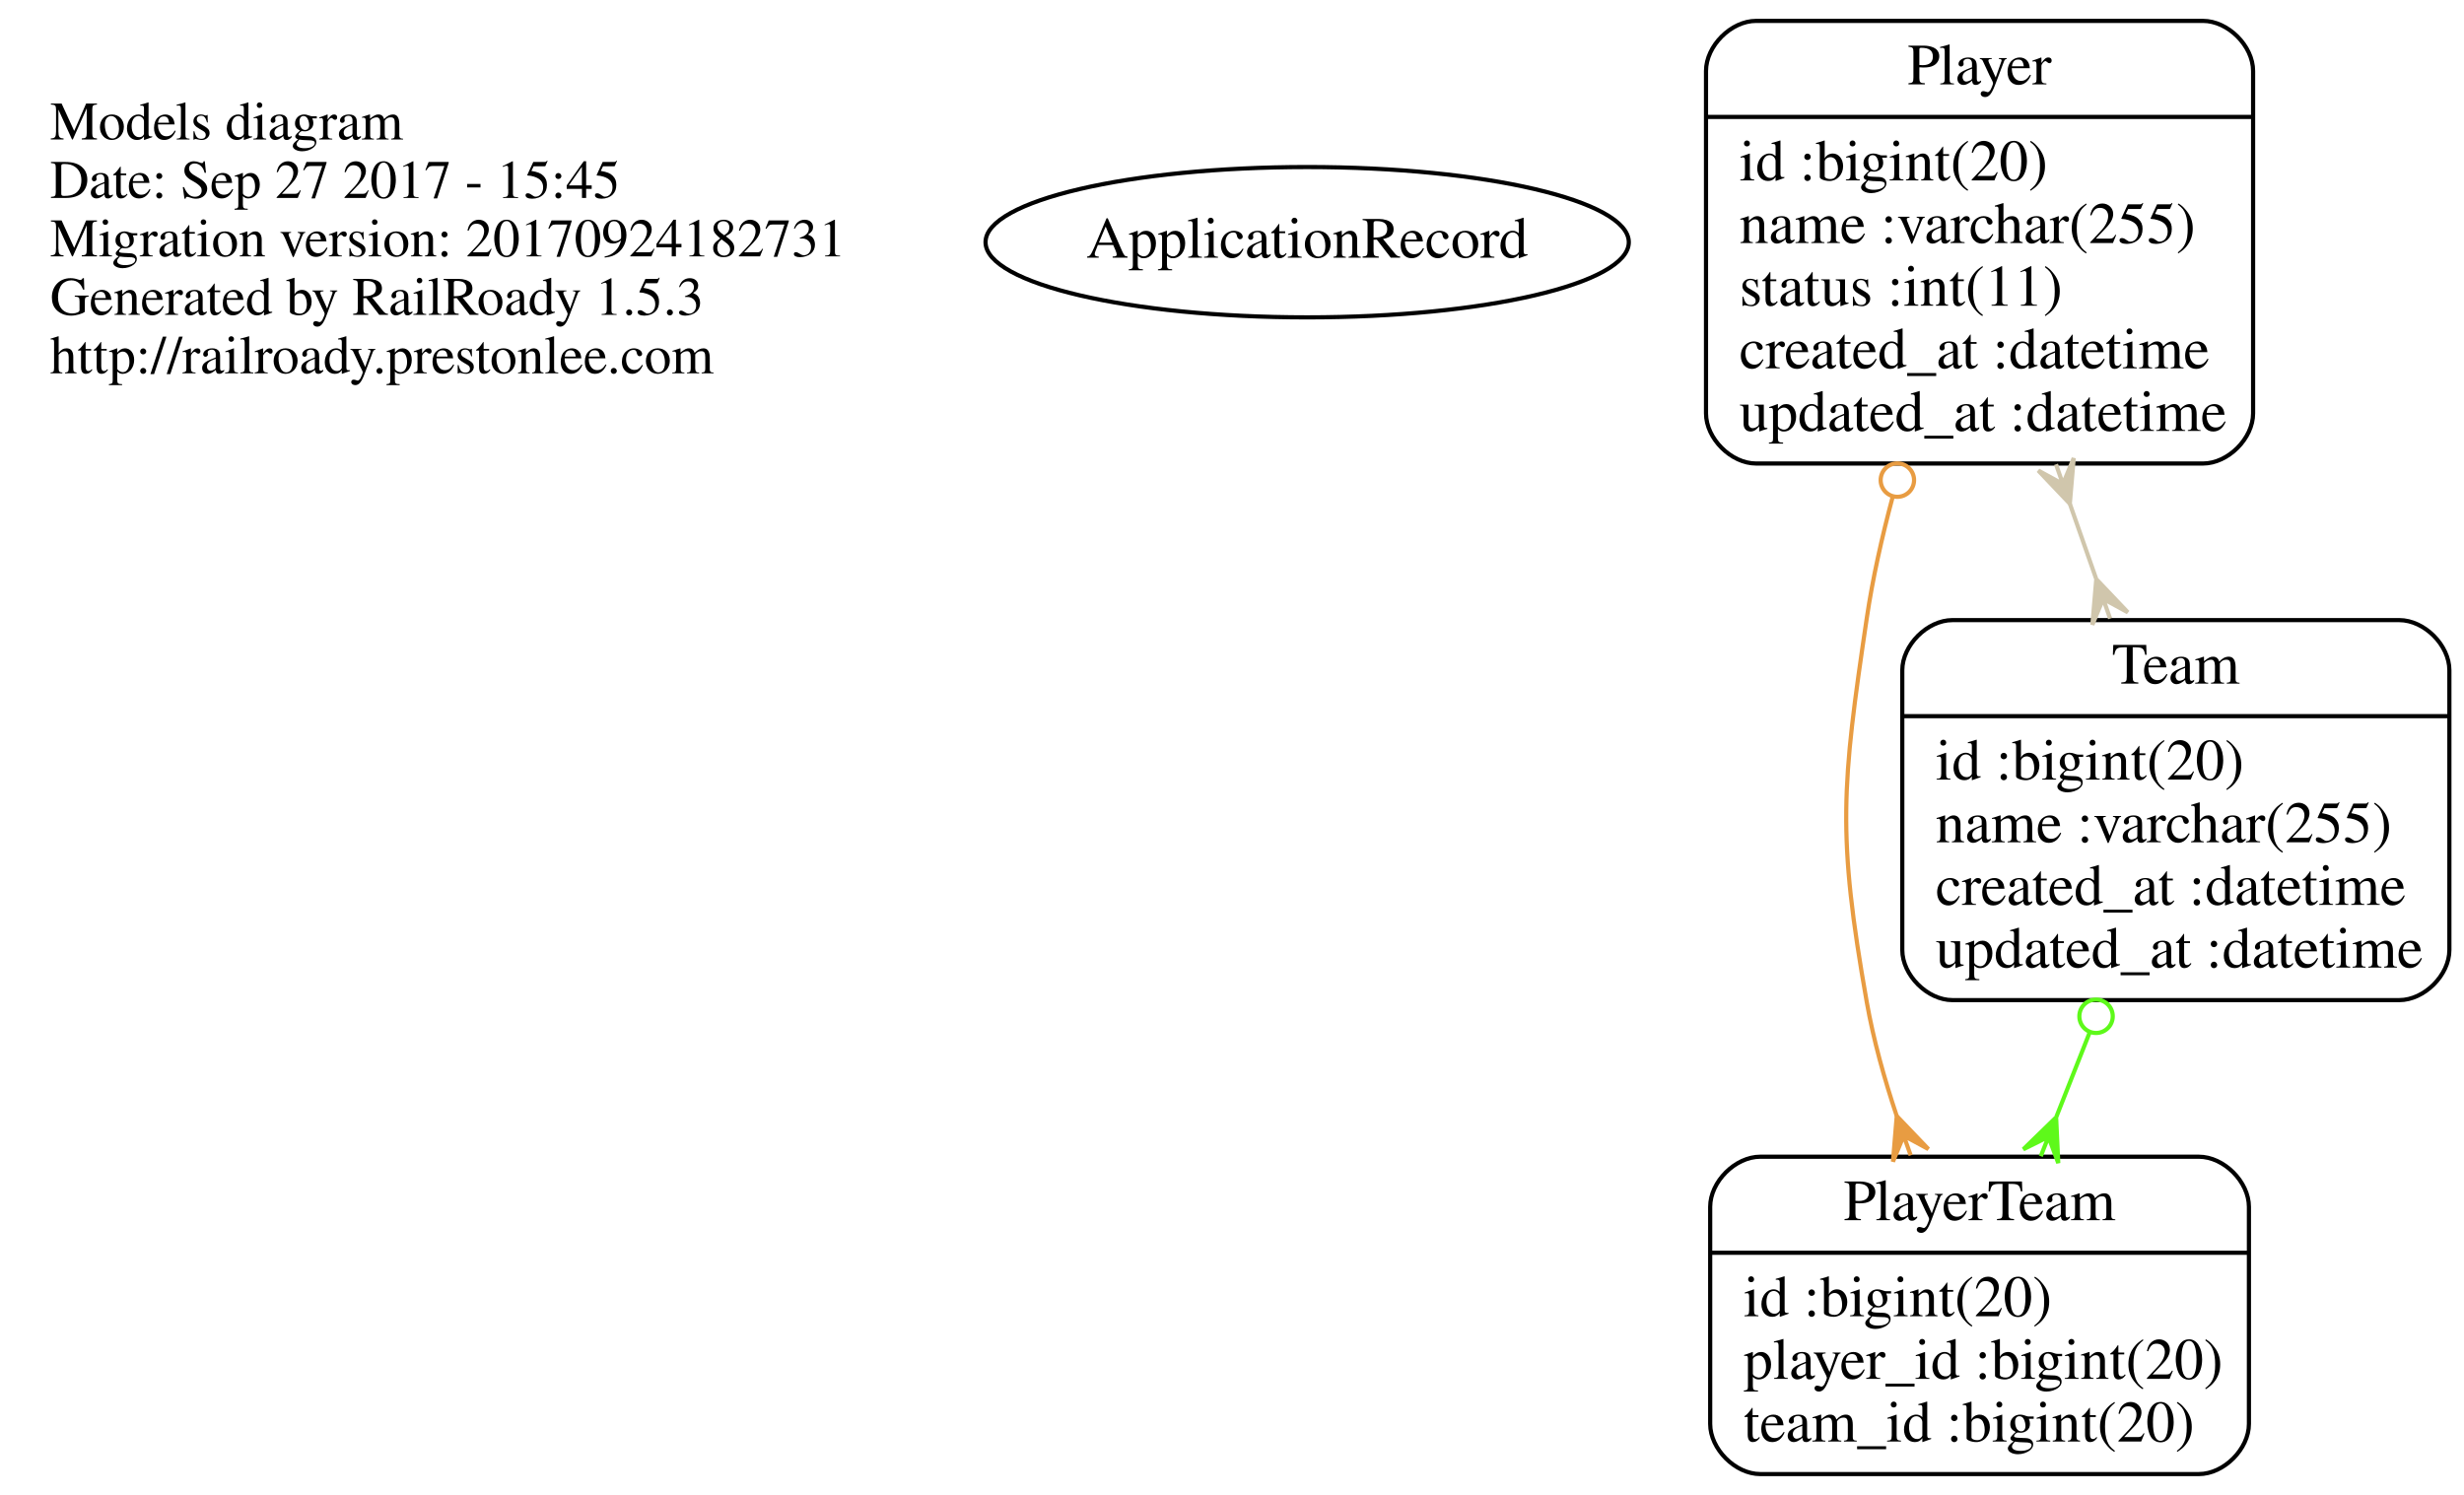
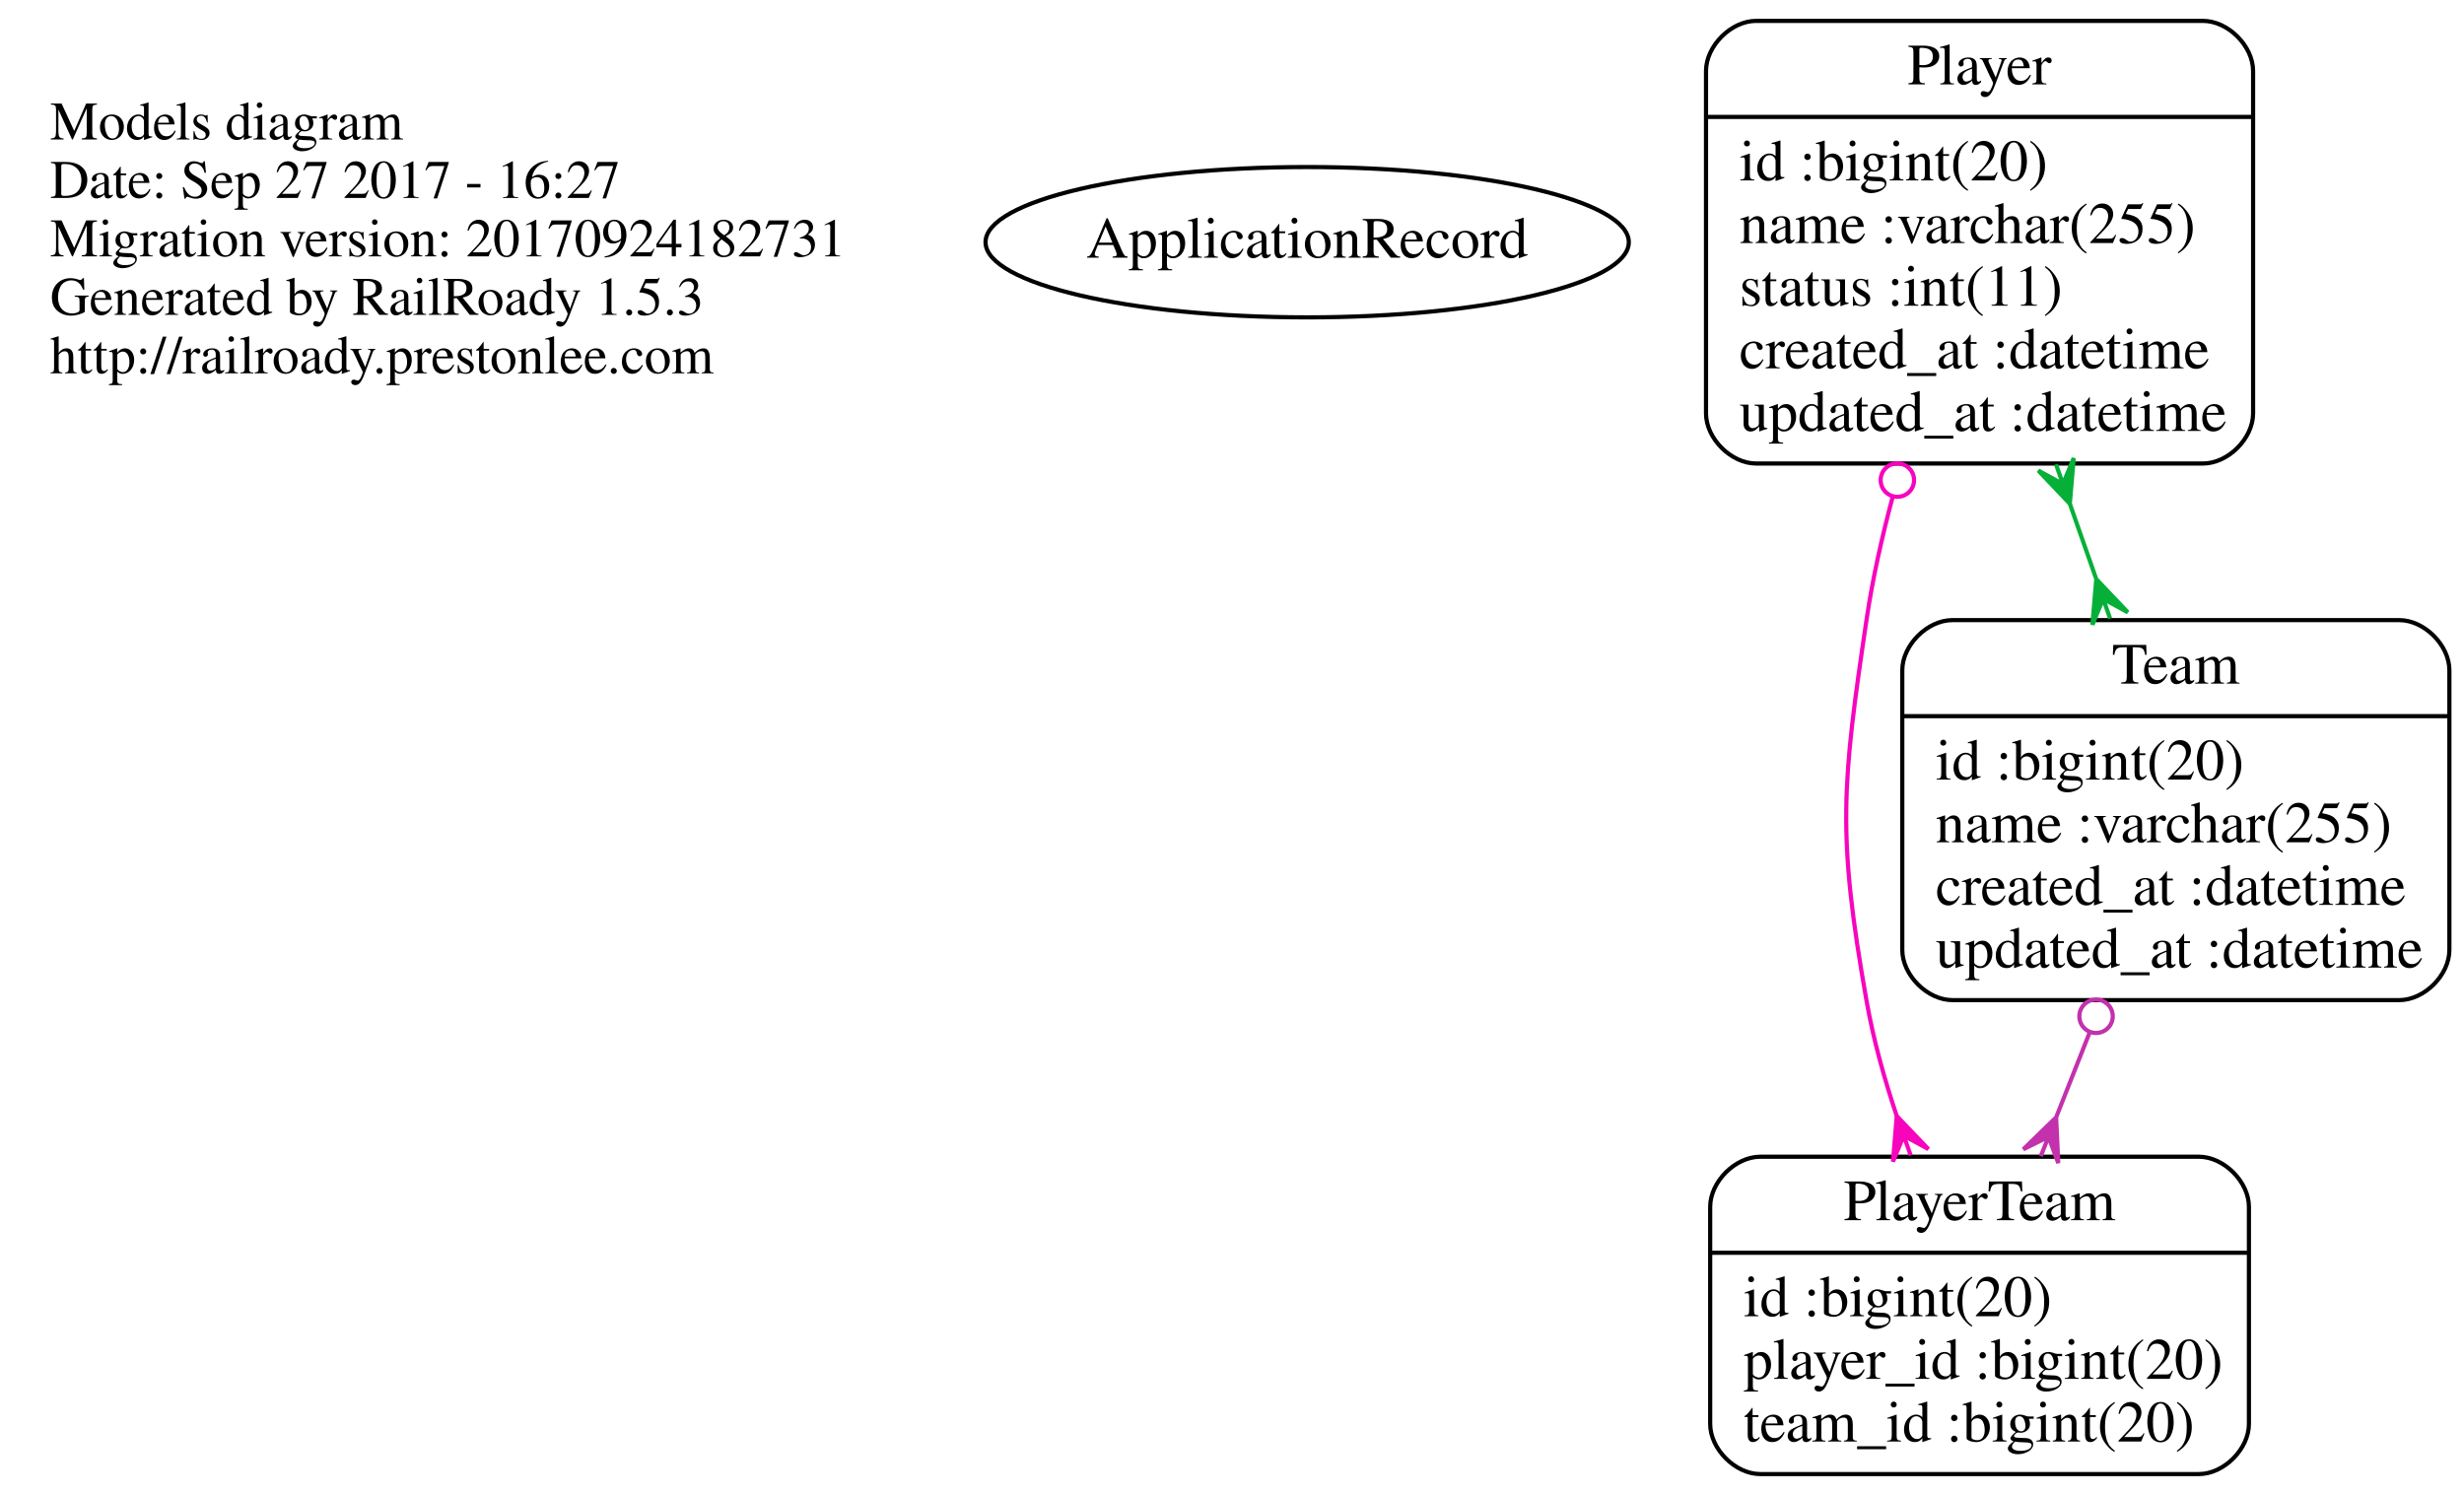
<svg xmlns="http://www.w3.org/2000/svg" width="590pt" height="358pt" viewBox="0.00 0.00 590.00 358.00">
  <g id="graph0" class="graph" transform="scale(1 1) rotate(0) translate(4 354)">
    <polygon fill="none" stroke="none" points="-4,4 -4,-354 586,-354 586,4 -4,4" />
    <g id="node1" class="node">
      <text text-anchor="start" x="8" y="-320.6" font-family="Times,serif" font-size="13.00">Models diagram</text>
-       <text text-anchor="start" x="8" y="-306.6" font-family="Times,serif" font-size="13.00">Date: Sep 27 2017 - 15:45</text>
+       <text text-anchor="start" x="8" y="-306.6" font-family="Times,serif" font-size="13.00">Date: Sep 27 2017 - 16:27</text>
      <text text-anchor="start" x="8" y="-292.6" font-family="Times,serif" font-size="13.00">Migration version: 20170924182731</text>
      <text text-anchor="start" x="8" y="-278.6" font-family="Times,serif" font-size="13.00">Generated by RailRoady 1.5.3</text>
      <text text-anchor="start" x="8" y="-264.6" font-family="Times,serif" font-size="13.00">http://railroady.prestonlee.com</text>
    </g>
    <g id="node2" class="node">
      <ellipse fill="none" stroke="black" cx="309" cy="-296" rx="77.015" ry="18" />
      <text text-anchor="middle" x="309" y="-292.3" font-family="Times,serif" font-size="14.00">ApplicationRecord</text>
    </g>
    <g id="node3" class="node">
      <path fill="none" stroke="black" d="M416.5,-243C416.5,-243 523.5,-243 523.5,-243 529.5,-243 535.5,-249 535.5,-255 535.5,-255 535.5,-337 535.5,-337 535.5,-343 529.5,-349 523.5,-349 523.5,-349 416.5,-349 416.5,-349 410.5,-349 404.5,-343 404.5,-337 404.5,-337 404.5,-255 404.5,-255 404.5,-249 410.5,-243 416.5,-243" />
      <text text-anchor="middle" x="470" y="-333.8" font-family="Times,serif" font-size="14.00">Player</text>
      <polyline fill="none" stroke="black" points="404.5,-326 535.5,-326 " />
      <text text-anchor="start" x="412.5" y="-310.8" font-family="Times,serif" font-size="14.00">id :bigint(20)</text>
      <text text-anchor="start" x="412.5" y="-295.8" font-family="Times,serif" font-size="14.00">name :varchar(255)</text>
      <text text-anchor="start" x="412.5" y="-280.8" font-family="Times,serif" font-size="14.00">status :int(11)</text>
      <text text-anchor="start" x="412.5" y="-265.8" font-family="Times,serif" font-size="14.00">created_at :datetime</text>
      <text text-anchor="start" x="412.5" y="-250.8" font-family="Times,serif" font-size="14.00">updated_at :datetime</text>
    </g>
    <g id="node4" class="node">
      <path fill="none" stroke="black" d="M417.5,-1C417.5,-1 522.5,-1 522.5,-1 528.5,-1 534.5,-7 534.5,-13 534.5,-13 534.5,-65 534.5,-65 534.5,-71 528.5,-77 522.5,-77 522.5,-77 417.5,-77 417.5,-77 411.5,-77 405.5,-71 405.5,-65 405.5,-65 405.5,-13 405.5,-13 405.5,-7 411.5,-1 417.5,-1" />
      <text text-anchor="middle" x="470" y="-61.8" font-family="Times,serif" font-size="14.00">PlayerTeam</text>
      <polyline fill="none" stroke="black" points="405.5,-54 534.5,-54 " />
      <text text-anchor="start" x="413.5" y="-38.8" font-family="Times,serif" font-size="14.00">id :bigint(20)</text>
      <text text-anchor="start" x="413.5" y="-23.8" font-family="Times,serif" font-size="14.00">player_id :bigint(20)</text>
      <text text-anchor="start" x="413.5" y="-8.8" font-family="Times,serif" font-size="14.00">team_id :bigint(20)</text>
    </g>
    <g id="edge1" class="edge">
-       <path fill="none" stroke="#e89c42" d="M449.173,-234.925C446.613,-225.355 444.407,-215.483 443,-206 437,-165.554 435.884,-154.265 443,-114 444.591,-105 447.191,-95.656 450.165,-86.761" />
-       <ellipse fill="none" stroke="#e89c42" cx="450.32" cy="-239.026" rx="4" ry="4" />
-       <polygon fill="#e89c42" stroke="#e89c42" points="450.169,-86.749 457.75,-78.826 451.839,-82.036 453.509,-77.323 453.509,-77.323 453.509,-77.323 451.839,-82.036 449.267,-75.82 450.169,-86.749 450.169,-86.749" />
+       <path fill="none" stroke="#f705bd" d="M449.173,-234.925C446.613,-225.355 444.407,-215.483 443,-206 437,-165.554 435.884,-154.265 443,-114 444.591,-105 447.191,-95.656 450.165,-86.761" />
+       <ellipse fill="none" stroke="#f705bd" cx="450.32" cy="-239.026" rx="4" ry="4" />
+       <polygon fill="#f705bd" stroke="#f705bd" points="450.169,-86.749 457.75,-78.826 451.839,-82.036 453.509,-77.323 453.509,-77.323 453.509,-77.323 451.839,-82.036 449.267,-75.82 450.169,-86.749 450.169,-86.749" />
    </g>
    <g id="node5" class="node">
      <path fill="none" stroke="black" d="M463.5,-114.5C463.5,-114.5 570.5,-114.5 570.5,-114.5 576.5,-114.5 582.5,-120.5 582.5,-126.5 582.5,-126.5 582.5,-193.5 582.5,-193.5 582.5,-199.5 576.5,-205.5 570.5,-205.5 570.5,-205.5 463.5,-205.5 463.5,-205.5 457.5,-205.5 451.5,-199.5 451.5,-193.5 451.5,-193.5 451.5,-126.5 451.5,-126.5 451.5,-120.5 457.5,-114.5 463.5,-114.5" />
      <text text-anchor="middle" x="517" y="-190.3" font-family="Times,serif" font-size="14.00">Team</text>
      <polyline fill="none" stroke="black" points="451.5,-182.5 582.5,-182.5 " />
      <text text-anchor="start" x="459.5" y="-167.3" font-family="Times,serif" font-size="14.00">id :bigint(20)</text>
      <text text-anchor="start" x="459.5" y="-152.3" font-family="Times,serif" font-size="14.00">name :varchar(255)</text>
      <text text-anchor="start" x="459.5" y="-137.3" font-family="Times,serif" font-size="14.00">created_at :datetime</text>
      <text text-anchor="start" x="459.5" y="-122.3" font-family="Times,serif" font-size="14.00">updated_at :datetime</text>
    </g>
    <g id="edge2" class="edge">
-       <path fill="none" stroke="#d0c6ac" d="M491.653,-233.266C493.728,-227.351 495.821,-221.382 497.869,-215.543" />
-       <polygon fill="#d0c6ac" stroke="#d0c6ac" points="491.616,-233.372 484.06,-241.319 489.961,-238.09 488.306,-242.808 488.306,-242.808 488.306,-242.808 489.961,-238.09 492.552,-244.298 491.616,-233.372 491.616,-233.372" />
-       <polygon fill="#d0c6ac" stroke="#d0c6ac" points="497.951,-215.31 505.507,-207.363 499.606,-210.592 501.261,-205.873 501.261,-205.873 501.261,-205.873 499.606,-210.592 497.014,-204.384 497.951,-215.31 497.951,-215.31" />
+       <path fill="none" stroke="#06b038" d="M491.653,-233.266C493.728,-227.351 495.821,-221.382 497.869,-215.543" />
+       <polygon fill="#06b038" stroke="#06b038" points="491.616,-233.372 484.06,-241.319 489.961,-238.09 488.306,-242.808 488.306,-242.808 488.306,-242.808 489.961,-238.09 492.552,-244.298 491.616,-233.372 491.616,-233.372" />
+       <polygon fill="#06b038" stroke="#06b038" points="497.951,-215.31 505.507,-207.363 499.606,-210.592 501.261,-205.873 501.261,-205.873 501.261,-205.873 499.606,-210.592 497.014,-204.384 497.951,-215.31 497.951,-215.31" />
    </g>
    <g id="edge3" class="edge">
-       <path fill="none" stroke="#5ef91a" d="M496.376,-106.783C493.725,-100.07 491.024,-93.231 488.411,-86.615" />
-       <ellipse fill="none" stroke="#5ef91a" cx="497.896" cy="-110.63" rx="4" ry="4" />
-       <polygon fill="#5ef91a" stroke="#5ef91a" points="488.336,-86.424 488.848,-75.47 486.499,-81.774 484.662,-77.123 484.662,-77.123 484.662,-77.123 486.499,-81.774 480.477,-78.776 488.336,-86.424 488.336,-86.424" />
+       <path fill="none" stroke="#c331ac" d="M496.376,-106.783C493.725,-100.07 491.024,-93.231 488.411,-86.615" />
+       <ellipse fill="none" stroke="#c331ac" cx="497.896" cy="-110.63" rx="4" ry="4" />
+       <polygon fill="#c331ac" stroke="#c331ac" points="488.336,-86.424 488.848,-75.47 486.499,-81.774 484.662,-77.123 484.662,-77.123 484.662,-77.123 486.499,-81.774 480.477,-78.776 488.336,-86.424 488.336,-86.424" />
    </g>
  </g>
</svg>
